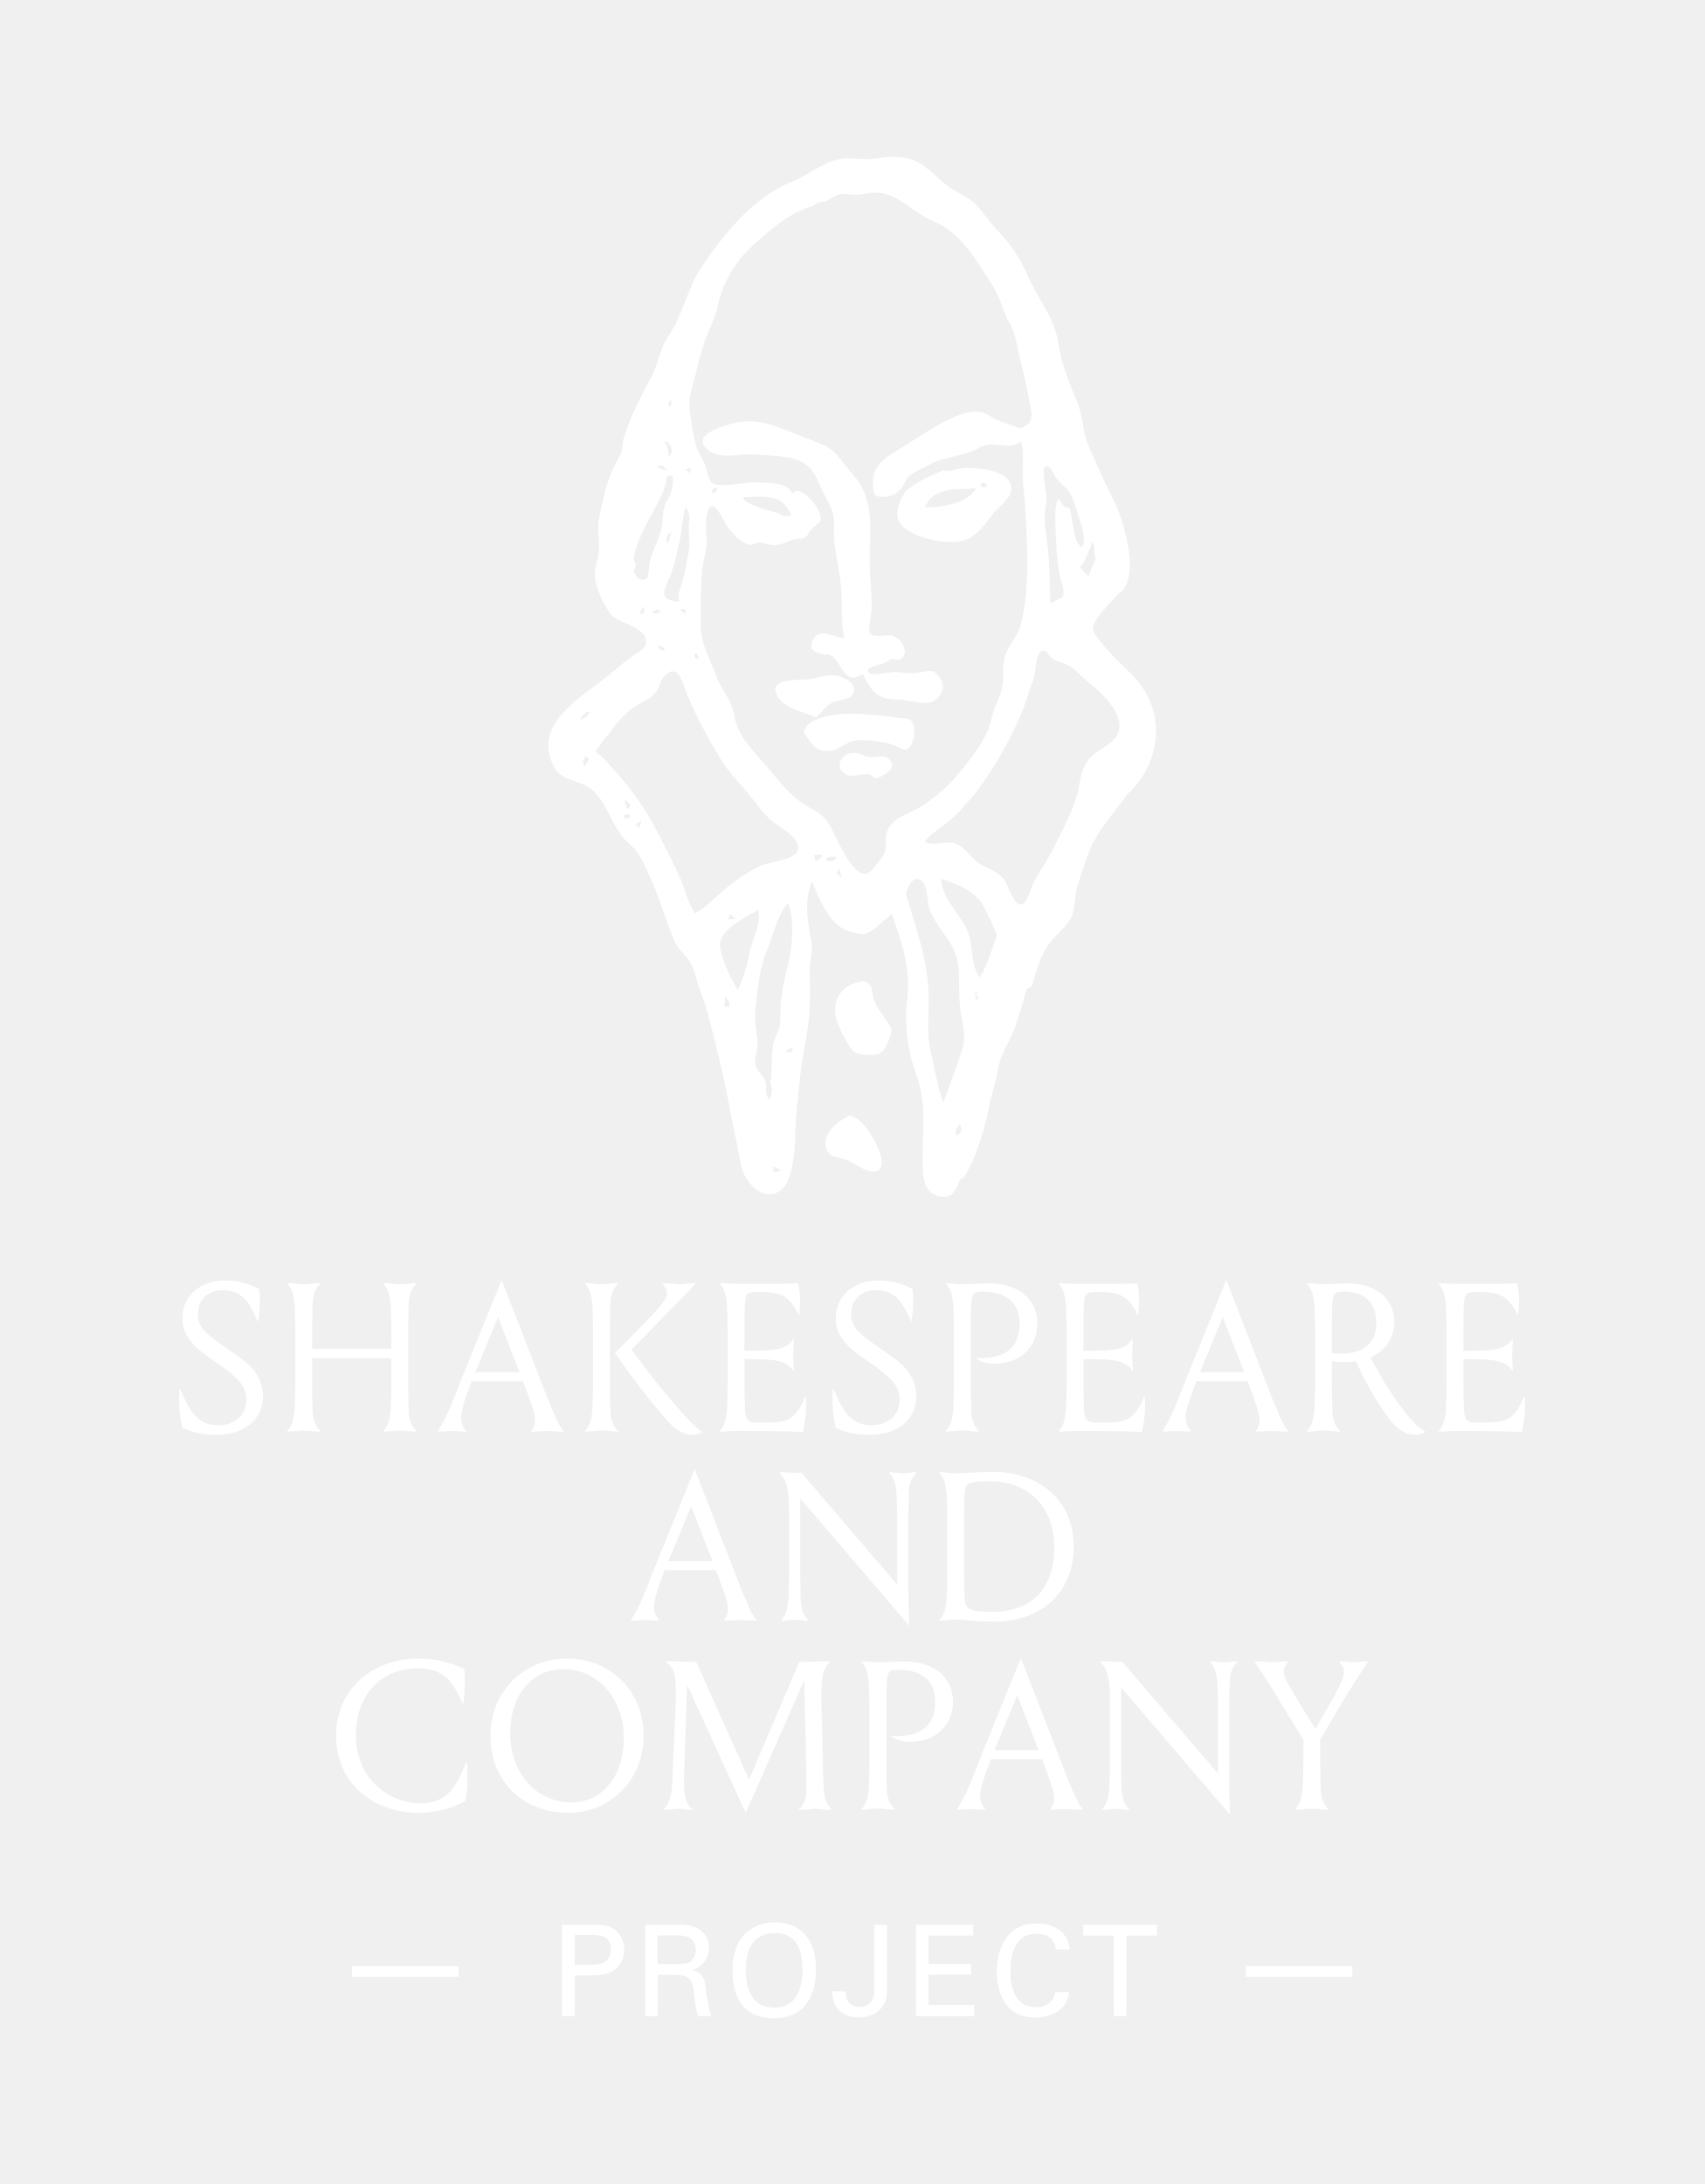
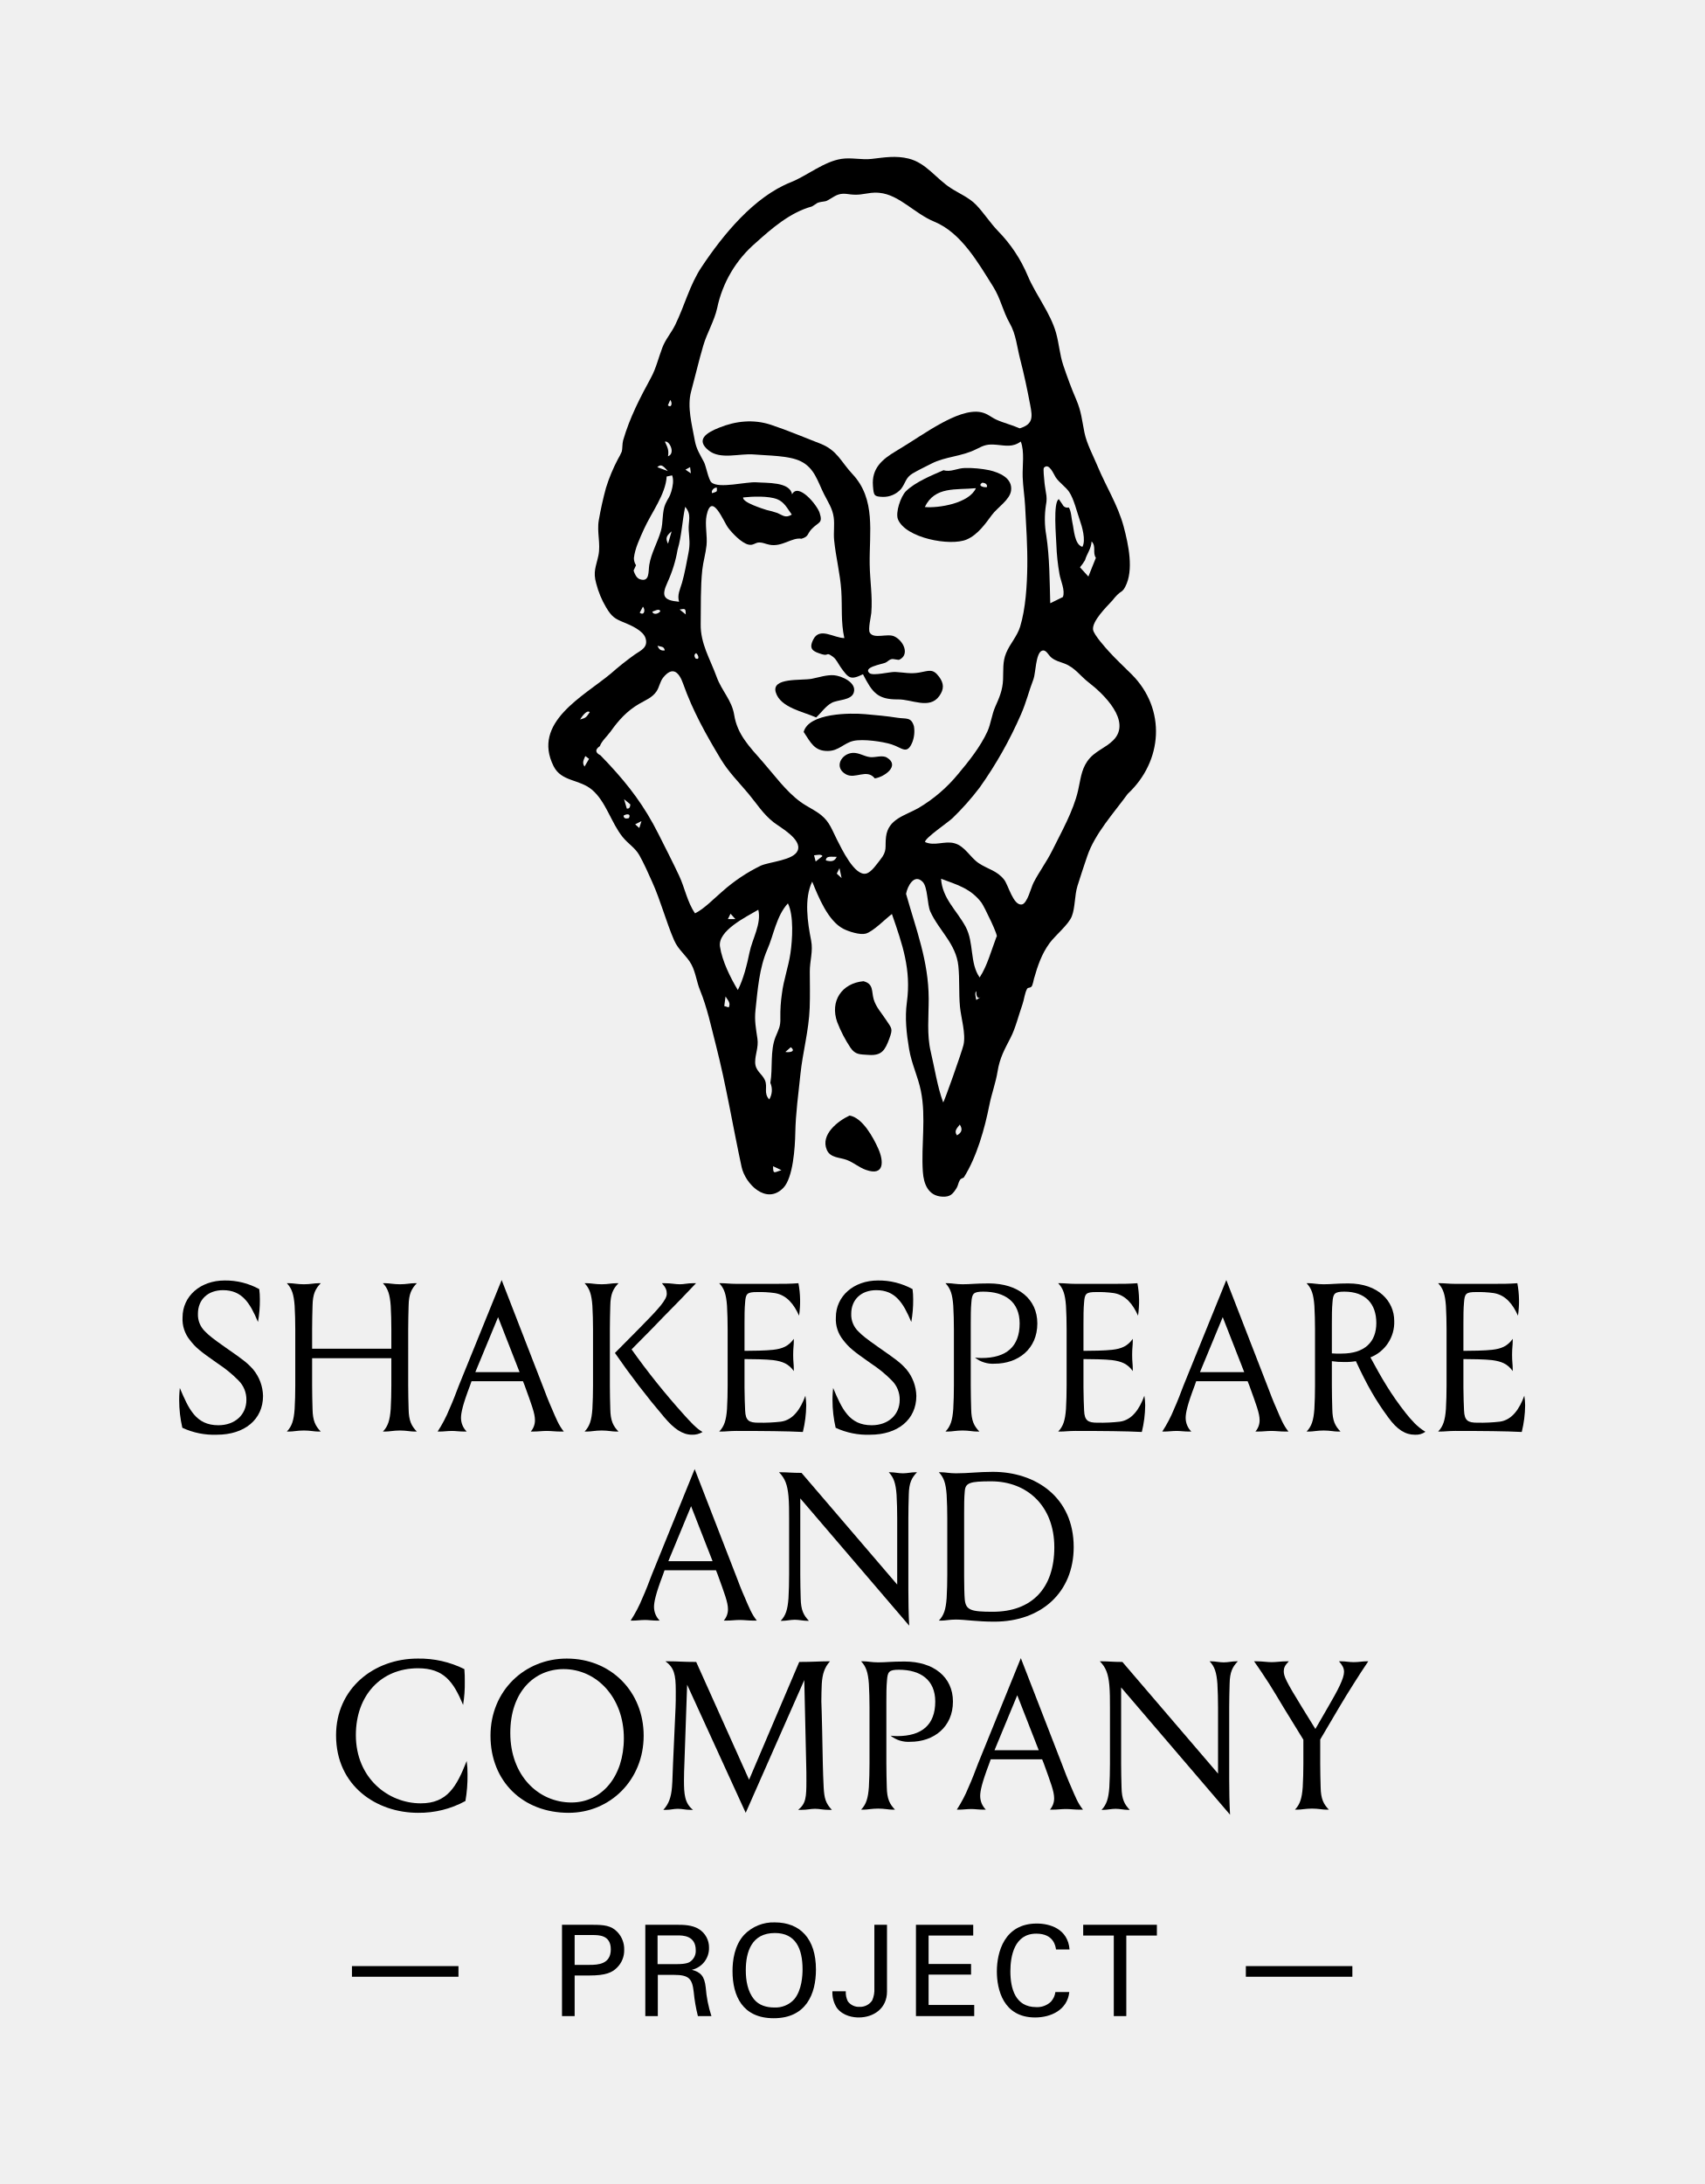
<svg xmlns="http://www.w3.org/2000/svg" id="Layer_1" data-name="Layer 1" viewBox="0 0 640 820">
-   <defs>
-     <style>
-         .sco-logo {
-             fill: white;
-         }
-     </style>
-   </defs>
-   <g class="sco-logo">
+   <g>
    <g>
      <path d="M92.523,525.623a10.028,10.028,0,0,0-3.006-7.358,47.141,47.141,0,0,0-7.753-6.329c-6.804-4.747-8.308-6.013-10.444-8.782a12.367,12.367,0,0,1-2.769-8.544c0-7.912,6.646-13.846,15.824-13.846a26.318,26.318,0,0,1,12.975,3.243,29.157,29.157,0,0,1,.237,3.877,45.857,45.857,0,0,1-.712,8.466c-3.007-7.2-6.013-11.946-13.134-11.946-5.617,0-9.415,3.48-9.415,8.86a8.718,8.718,0,0,0,2.769,6.726c1.503,1.503,2.532,2.373,7.595,5.934,6.25,4.352,8.149,5.696,10.364,8.228a16.127,16.127,0,0,1,3.718,9.969c0,8.861-6.962,14.558-17.327,14.558a28.132,28.132,0,0,1-12.975-2.61,46.46,46.46,0,0,1-1.187-10.443c0-2.137.158-3.323.237-4.51,3.323,7.832,6.013,14.004,14.479,14.004C88.33,535.117,92.523,531.082,92.523,525.623Z" />
      <path d="M153.284,520.164c0,2.769.079,6.25.158,8.86.079,4.51,1.108,6.409,3.086,8.466h-.95c-1.503,0-3.006-.396-5.38-.396s-3.956.396-5.459.396h-.949c1.898-1.978,2.611-4.193,2.927-8.466.158-2.61.237-6.092.237-8.86V509.958H117.207v10.206c0,2.769.079,6.25.158,8.86.079,4.51,1.108,6.409,3.085,8.466h-.949c-1.503,0-3.006-.396-5.38-.396s-3.956.396-5.459.396h-.95c1.899-1.978,2.611-4.193,2.927-8.466.158-2.61.238-6.092.238-8.86v-21.046c0-2.769-.08-6.25-.238-8.86-.316-4.272-1.028-6.488-2.927-8.466h.95c1.503,0,3.085.396,5.459.396s3.876-.396,5.38-.396h.949c-1.978,2.057-3.006,3.956-3.085,8.466-.079,2.61-.158,6.092-.158,8.86v7.279h29.748v-7.279c0-2.769-.079-6.25-.237-8.86-.316-4.272-1.029-6.488-2.927-8.466h.949c1.503,0,3.085.396,5.459.396s3.877-.396,5.38-.396h.95c-1.978,2.057-3.007,3.956-3.086,8.466-.079,2.61-.158,6.092-.158,8.86Z" />
      <path d="M188.382,480.605l15.349,39.559c.95,2.531,2.374,6.25,3.561,8.86,1.503,3.481,2.453,6.014,4.431,8.466h-1.187c-2.057,0-3.481-.237-5.222-.237-1.82,0-3.006.237-5.222.237h-.791a6.384,6.384,0,0,0,1.582-4.272c0-2.61-1.266-5.775-3.876-13.054l-.633-1.583h-19.304l-.554,1.583c-2.769,7.278-3.402,10.364-3.402,12.184a7.26,7.26,0,0,0,2.136,5.143h-.87c-1.899,0-3.244-.237-4.589-.237-1.741,0-3.165.237-4.589.237h-.87a49.898,49.898,0,0,0,4.431-8.466c1.187-2.61,2.611-6.329,3.56-8.86Zm-9.89,34.574h16.615l-8.07-20.649Z" />
      <path d="M229.018,520.164c0,2.769.079,6.25.158,8.86.079,4.51,1.108,6.409,3.085,8.466h-.949c-1.503,0-3.006-.396-5.38-.396s-3.956.396-5.459.396h-.95c1.899-1.978,2.611-4.193,2.927-8.466.159-2.61.238-6.092.238-8.86v-21.046c0-2.769-.079-6.25-.238-8.86-.316-4.272-1.028-6.488-2.927-8.466h.95c1.503,0,3.085.396,5.459.396s3.876-.396,5.38-.396h.949c-1.978,2.057-3.006,3.956-3.085,8.466-.079,2.61-.158,6.092-.158,8.86Zm8.149-13.529a271.054,271.054,0,0,0,19.305,24.131c2.769,3.085,5.063,5.617,7.358,6.883a7.154,7.154,0,0,1-4.035,1.028c-3.402,0-6.646-2.136-10.364-6.566A299.407,299.407,0,0,1,230.917,507.979l8.861-8.94c7.912-7.99,10.602-11.076,10.602-13.291,0-1.266-.316-2.295-1.819-3.956h1.107c2.453,0,3.877.396,5.617.396,1.662,0,2.849-.396,4.905-.396h1.187c-3.085,3.165-4.826,5.143-7.991,8.308-2.69,2.689-6.883,7.041-8.782,9.019Z" />
      <path d="M298.086,502.678v.949c0,1.583-.237,2.453-.237,5.063,0,2.611.237,3.561.237,5.143v.95c-1.898-2.69-4.193-3.64-7.753-4.114-2.532-.316-8.149-.396-10.76-.396v10.681c0,2.769.158,7.041.237,8.623.158,3.877,1.503,4.589,5.063,4.589a61.829,61.829,0,0,0,8.386-.396c4.589-.633,7.358-4.747,9.178-9.731a23.328,23.328,0,0,1,.316,3.64,44.138,44.138,0,0,1-1.266,9.969c-5.776-.316-14.874-.396-25.001-.396-2.374,0-3.956.237-5.459.237h-.95c1.899-1.978,2.611-4.193,2.927-8.466.159-2.61.238-6.092.238-8.86v-21.046c0-2.769-.079-6.25-.238-8.86-.316-4.272-1.028-6.488-2.927-8.466h.95c1.503,0,3.085.237,5.459.237h14.558c3.244,0,5.696,0,8.782-.237a36.839,36.839,0,0,1,.237,12.184c-1.899-4.192-4.51-7.674-9.019-8.465a40.224,40.224,0,0,0-6.804-.396c-3.719,0-4.193.633-4.431,3.797-.237,2.453-.237,5.301-.237,8.149v10.127c2.69,0,8.228-.079,10.76-.396C293.893,506.397,296.188,505.369,298.086,502.678Z" />
      <path d="M337.852,525.623a10.028,10.028,0,0,0-3.006-7.358,47.141,47.141,0,0,0-7.753-6.329c-6.804-4.747-8.308-6.013-10.444-8.782a12.367,12.367,0,0,1-2.769-8.544c0-7.912,6.646-13.846,15.824-13.846a26.318,26.318,0,0,1,12.975,3.243,29.157,29.157,0,0,1,.237,3.877,45.857,45.857,0,0,1-.712,8.466c-3.007-7.2-6.013-11.946-13.134-11.946-5.617,0-9.415,3.48-9.415,8.86a8.718,8.718,0,0,0,2.769,6.726c1.503,1.503,2.532,2.373,7.595,5.934,6.25,4.352,8.149,5.696,10.364,8.228a16.127,16.127,0,0,1,3.718,9.969c0,8.861-6.962,14.558-17.327,14.558a28.132,28.132,0,0,1-12.975-2.61,46.46,46.46,0,0,1-1.187-10.443c0-2.137.158-3.323.237-4.51,3.323,7.832,6.013,14.004,14.479,14.004C333.659,535.117,337.852,531.082,337.852,525.623Z" />
      <path d="M371.34,481.871c10.997,0,18.197,5.854,18.197,15.032,0,9.573-7.2,15.111-16.061,15.111a10.755,10.755,0,0,1-7.358-2.294,22.552,22.552,0,0,0,2.453.158c9.335,0,14.32-4.272,14.32-12.976,0-8.149-5.538-11.946-13.687-11.946-3.719,0-4.193.791-4.431,3.955-.237,2.453-.237,5.301-.237,8.149v23.103c0,2.769.079,6.25.158,8.86.079,4.51,1.108,6.409,3.085,8.466h-.949c-1.503,0-3.006-.396-5.38-.396s-3.956.396-5.459.396H355.042c1.899-1.978,2.611-4.193,2.927-8.466.158-2.61.238-6.092.238-8.86v-21.046c0-2.769-.08-6.25-.238-8.86-.316-4.272-1.028-6.488-2.927-8.466h.95c1.503,0,3.085.396,5.459.396C364.536,482.187,366.119,481.871,371.34,481.871Z" />
      <path d="M425.375,502.678v.949c0,1.583-.237,2.453-.237,5.063,0,2.611.237,3.561.237,5.143v.95c-1.898-2.69-4.193-3.64-7.753-4.114-2.532-.316-8.149-.396-10.76-.396v10.681c0,2.769.158,7.041.237,8.623.158,3.877,1.503,4.589,5.063,4.589a61.829,61.829,0,0,0,8.386-.396c4.589-.633,7.358-4.747,9.178-9.731a23.328,23.328,0,0,1,.316,3.64,44.138,44.138,0,0,1-1.266,9.969c-5.776-.316-14.874-.396-25.001-.396-2.374,0-3.956.237-5.459.237h-.95c1.899-1.978,2.611-4.193,2.927-8.466.159-2.61.238-6.092.238-8.86v-21.046c0-2.769-.079-6.25-.238-8.86-.316-4.272-1.028-6.488-2.927-8.466h.95c1.503,0,3.085.237,5.459.237H418.334c3.244,0,5.696,0,8.782-.237a36.839,36.839,0,0,1,.237,12.184c-1.899-4.192-4.51-7.674-9.019-8.465a40.224,40.224,0,0,0-6.804-.396c-3.719,0-4.193.633-4.431,3.797-.237,2.453-.237,5.301-.237,8.149v10.127c2.69,0,8.228-.079,10.76-.396C421.182,506.397,423.477,505.369,425.375,502.678Z" />
      <path d="M460.502,480.605l15.349,39.559c.95,2.531,2.374,6.25,3.561,8.86,1.503,3.481,2.453,6.014,4.431,8.466h-1.187c-2.057,0-3.481-.237-5.222-.237-1.82,0-3.006.237-5.222.237h-.791a6.384,6.384,0,0,0,1.582-4.272c0-2.61-1.266-5.775-3.876-13.054l-.633-1.583h-19.304l-.554,1.583c-2.769,7.278-3.402,10.364-3.402,12.184a7.26,7.26,0,0,0,2.136,5.143h-.87c-1.899,0-3.244-.237-4.589-.237-1.741,0-3.165.237-4.589.237h-.87a49.898,49.898,0,0,0,4.431-8.466c1.187-2.61,2.611-6.329,3.56-8.86Zm-9.89,34.574h16.615l-8.07-20.649Z" />
      <path d="M506.309,481.871c11.235,0,17.248,6.646,17.248,14.083a14.151,14.151,0,0,1-8.94,13.688c4.193,7.753,7.674,13.845,13.371,21.045,2.136,2.61,4.114,4.984,7.279,6.883a6.058,6.058,0,0,1-4.035,1.107c-3.402,0-6.566-1.819-9.969-6.566-4.667-6.329-7.912-12.025-12.104-21.045a23.314,23.314,0,0,1-4.352.316,28.244,28.244,0,0,1-4.668-.316v9.099c0,2.769.079,6.25.158,8.86.079,4.51,1.108,6.409,3.085,8.466h-.949c-1.503,0-3.006-.396-5.38-.396s-3.956.396-5.459.396H490.644c1.899-1.978,2.611-4.193,2.927-8.466.159-2.61.238-6.092.238-8.86v-21.046c0-2.769-.079-6.25-.238-8.86-.316-4.272-1.028-6.488-2.927-8.466h.95c1.503,0,3.085.396,5.459.396C500.138,482.187,501.721,481.871,506.309,481.871Zm-5.934,7.041c-.237,2.453-.237,5.301-.237,8.149v11.076a32.037,32.037,0,0,0,3.639.079c8.782,0,13.055-4.431,13.055-11.472,0-7.278-4.114-11.788-12.026-11.788C501.087,484.957,500.613,485.748,500.375,488.912Z" />
      <path d="M568.047,502.678v.949c0,1.583-.237,2.453-.237,5.063,0,2.611.237,3.561.237,5.143v.95c-1.898-2.69-4.193-3.64-7.753-4.114-2.532-.316-8.149-.396-10.76-.396v10.681c0,2.769.158,7.041.237,8.623.158,3.877,1.503,4.589,5.063,4.589a61.829,61.829,0,0,0,8.386-.396c4.589-.633,7.358-4.747,9.178-9.731a23.328,23.328,0,0,1,.316,3.64,44.138,44.138,0,0,1-1.266,9.969c-5.776-.316-14.874-.396-25.001-.396-2.374,0-3.956.237-5.459.237H540.04c1.899-1.978,2.611-4.193,2.927-8.466.158-2.61.238-6.092.238-8.86v-21.046c0-2.769-.08-6.25-.238-8.86-.316-4.272-1.028-6.488-2.927-8.466h.95c1.503,0,3.085.237,5.459.237h14.558c3.244,0,5.696,0,8.782-.237a36.839,36.839,0,0,1,.237,12.184c-1.899-4.192-4.51-7.674-9.019-8.465a40.225,40.225,0,0,0-6.804-.396c-3.719,0-4.193.633-4.431,3.797-.237,2.453-.237,5.301-.237,8.149v10.127c2.69,0,8.228-.079,10.76-.396C563.854,506.397,566.149,505.369,568.047,502.678Z" />
    </g>
    <g>
      <path d="M260.861,551.585l15.349,39.559c.95,2.531,2.374,6.25,3.561,8.86,1.503,3.481,2.453,6.014,4.431,8.466h-1.187c-2.057,0-3.481-.237-5.222-.237-1.82,0-3.006.237-5.222.237h-.791a6.384,6.384,0,0,0,1.582-4.272c0-2.61-1.266-5.775-3.876-13.054l-.633-1.583H249.548l-.554,1.583c-2.769,7.278-3.402,10.364-3.402,12.184a7.26,7.26,0,0,0,2.136,5.143h-.87c-1.899,0-3.244-.237-4.589-.237-1.741,0-3.165.237-4.589.237h-.87a49.898,49.898,0,0,0,4.431-8.466c1.187-2.61,2.611-6.329,3.56-8.86Zm-9.89,34.574h16.615l-8.07-20.649Z" />
      <path d="M296.326,570.098c0-2.769,0-5.775-.238-8.386-.396-4.193-1.266-6.646-3.56-8.94h.949c2.294,0,3.798.237,7.516.237l35.919,41.932V570.098c0-2.769-.079-6.25-.237-8.86-.317-4.272-1.029-6.488-2.928-8.466h.633c1.503,0,3.085.396,4.667.396,1.583,0,3.165-.396,4.668-.396h.633c-1.978,2.057-3.007,3.956-3.086,8.466-.079,2.61-.158,6.092-.158,8.86v26.742c0,3.797.079,9.415.316,13.528l-40.903-47.786v28.641c0,2.769.079,6.25.158,8.86.079,4.51,1.108,6.409,3.086,8.466h-.633c-1.503,0-3.085-.396-4.668-.396-1.582,0-3.165.396-4.667.396h-.633c1.899-1.978,2.611-4.193,2.927-8.466.159-2.61.238-6.092.238-8.86Z" />
      <path d="M355.72,570.098c0-2.769-.079-6.25-.238-8.86-.316-4.272-1.028-6.488-2.927-8.466h.95c1.503,0,3.085.396,5.459.396,4.826,0,8.465-.554,13.845-.554,16.061,0,30.381,9.494,30.381,28.245,0,16.931-12.104,28.007-29.827,28.007-6.646,0-10.997-.791-14.399-.791-2.374,0-3.956.396-5.459.396h-.95c1.899-1.978,2.611-4.193,2.927-8.466.159-2.61.238-6.092.238-8.86ZM395.911,580.938c0-15.507-10.206-24.764-23.735-24.764-7.991,0-9.652.554-9.89,3.718-.237,2.453-.237,5.301-.237,8.149v23.894c0,2.769.079,7.041.237,8.623.396,4.035,2.453,4.589,10.522,4.589C387.446,605.147,395.911,596.366,395.911,580.938Z" />
    </g>
    <g>
      <path d="M175.248,661.173a33.032,33.032,0,0,1,.316,4.984,54.314,54.314,0,0,1-.791,10.048,36.199,36.199,0,0,1-17.801,4.431c-15.349,0-30.776-9.89-30.776-29.114,0-17.406,14.003-28.799,30.697-28.799a37.934,37.934,0,0,1,17.485,3.956c.158,2.057.158,2.848.158,4.668a49.076,49.076,0,0,1-.633,8.781c-3.64-8.781-7.279-13.766-16.931-13.766-13.925,0-23.339,10.206-23.339,25.079,0,16.141,12.104,25.635,24.368,25.635C167.969,677.077,171.45,670.826,175.248,661.173Z" />
      <path d="M212.828,622.723c16.694,0,28.878,12.5,28.878,28.957,0,16.693-12.659,28.956-28.166,28.956-17.168,0-29.352-11.788-29.352-28.956C184.188,634.828,197.005,622.723,212.828,622.723Zm-21.203,27.928c0,16.061,10.602,26.108,22.944,26.108,11.472,0,19.7-9.81,19.7-24.13,0-15.27-10.206-25.95-22.627-25.95C200.644,626.679,191.625,635.223,191.625,650.651Z" />
      <path d="M280.025,680.636l-21.995-48.103-1.028,29.669c-.079,1.819-.158,4.113-.158,6.25,0,5.063.237,8.624,3.402,11.076h-.949c-1.899,0-3.085-.396-4.747-.396s-2.69.396-4.51.396h-.949c2.057-2.215,2.927-4.747,3.244-8.466.237-2.61.237-6.092.396-8.86l.95-21.125c.079-1.819.079-3.006.079-6.25,0-6.171-.633-8.703-3.877-11.076h1.345c3.639,0,4.984.237,10.206.237l19.858,44.227,18.83-44.227c5.143,0,7.674-.237,10.602-.237h.95c-2.136,2.373-2.848,4.905-3.086,8.466-.079,1.898-.158,4.352-.158,6.566,0,.87.158,1.582.554,23.419.079,2.769.158,6.25.316,8.86.237,4.272.791,6.014,3.085,8.466h-1.028c-2.374,0-3.561-.396-5.301-.396-1.74,0-2.848.396-5.222.396h-1.107c2.927-2.373,3.085-4.747,3.085-10.918,0-1.979,0-4.431-.079-6.408l-.712-31.41Z" />
      <path d="M339.65,623.831c10.997,0,18.197,5.854,18.197,15.032,0,9.573-7.2,15.111-16.061,15.111a10.755,10.755,0,0,1-7.358-2.294,22.552,22.552,0,0,0,2.453.158c9.335,0,14.32-4.272,14.32-12.976,0-8.149-5.538-11.946-13.687-11.946-3.719,0-4.193.791-4.431,3.955-.237,2.453-.237,5.301-.237,8.149v23.103c0,2.769.079,6.25.158,8.86.079,4.51,1.108,6.409,3.085,8.466h-.949c-1.503,0-3.006-.396-5.38-.396s-3.956.396-5.459.396h-.95c1.899-1.978,2.611-4.193,2.927-8.466.158-2.61.238-6.092.238-8.86v-21.046c0-2.769-.08-6.25-.238-8.86-.316-4.272-1.028-6.488-2.927-8.466h.95c1.503,0,3.085.396,5.459.396C332.845,624.147,334.428,623.831,339.65,623.831Z" />
      <path d="M383.343,622.565l15.349,39.559c.95,2.531,2.374,6.25,3.561,8.86,1.503,3.481,2.453,6.014,4.431,8.466h-1.187c-2.057,0-3.481-.237-5.222-.237-1.82,0-3.006.237-5.222.237h-.791a6.384,6.384,0,0,0,1.582-4.272c0-2.61-1.266-5.775-3.876-13.054l-.633-1.583h-19.304l-.554,1.583c-2.769,7.278-3.402,10.364-3.402,12.184a7.26,7.26,0,0,0,2.136,5.143h-.87c-1.899,0-3.244-.237-4.589-.237-1.741,0-3.165.237-4.589.237h-.87a49.898,49.898,0,0,0,4.431-8.466c1.187-2.61,2.611-6.329,3.56-8.86Zm-9.89,34.574h16.615l-8.07-20.649Z" />
      <path d="M416.808,641.078c0-2.769,0-5.775-.237-8.386-.396-4.193-1.266-6.646-3.561-8.94h.949c2.294,0,3.798.237,7.516.237l35.919,41.932V641.078c0-2.769-.079-6.25-.237-8.86-.317-4.272-1.029-6.488-2.928-8.466h.633c1.503,0,3.085.396,4.667.396,1.583,0,3.165-.396,4.668-.396h.633c-1.978,2.057-3.007,3.956-3.086,8.466-.079,2.61-.158,6.092-.158,8.86v26.742c0,3.797.079,9.415.316,13.528L421.001,633.562v28.641c0,2.769.079,6.25.158,8.86.079,4.51,1.108,6.409,3.086,8.466h-.633c-1.503,0-3.085-.396-4.668-.396-1.582,0-3.165.396-4.667.396h-.633c1.899-1.978,2.611-4.193,2.928-8.466.158-2.61.237-6.092.237-8.86Z" />
      <path d="M495.765,662.124c0,2.769.08,6.25.159,8.86.079,4.51,1.107,6.409,3.085,8.466h-.95c-1.503,0-3.006-.396-5.38-.396s-3.956.396-5.459.396h-.949c1.898-1.978,2.611-4.193,2.927-8.466.158-2.61.237-6.092.237-8.86v-8.94l-7.437-12.105c-1.424-2.373-3.718-6.25-5.38-8.86-2.136-3.244-3.323-5.143-5.696-8.466h1.107c1.978,0,3.877.316,5.459.316,1.741,0,3.719-.316,5.617-.316h.871c-1.503,1.503-1.899,2.532-1.899,3.719,0,1.898.791,3.718,6.883,13.607L493.946,649.148l4.668-8.07c3.876-6.646,6.092-10.918,6.092-13.37,0-1.345-.554-2.453-1.899-3.956h.95c1.582,0,2.848.316,4.588.316,1.741,0,3.481-.316,4.589-.316h.871c-2.215,3.244-3.323,5.063-5.459,8.387-1.661,2.61-4.114,6.566-5.538,9.019l-7.042,11.947Z" />
    </g>
    <g>
      <g>
        <path d="M211.041,722.679h11.488c4.177,0,7.026.237,9.352,2.753a9.288,9.288,0,0,1,2.516,6.646,9.058,9.058,0,0,1-2.706,6.693c-1.804,1.804-4.177,2.942-10.348,2.942h-5.554v15.238h-4.747Zm4.747,15.048h5.649c3.133,0,7.928-.237,7.928-5.839,0-5.364-4.462-5.364-6.931-5.364h-6.646Z" />
        <path d="M242.323,722.679h12.247c1.756,0,5.364,0,7.88,1.614a8.045,8.045,0,0,1,3.797,6.978,8.3,8.3,0,0,1-6.456,8.308c3.275.854,4.747,2.326,5.222,6.599a45.685,45.685,0,0,0,2.136,10.775h-5.079a59.095,59.095,0,0,1-1.566-9.066c-.57-4.984-1.757-6.409-7.5-6.409H247.022v15.476h-4.699Zm4.604,14.764h7.5c.522,0,3.228,0,4.509-.76a4.871,4.871,0,0,0,2.326-4.462c0-5.555-4.937-5.555-6.835-5.555h-7.5Z" />
        <path d="M279.491,726.382a15.282,15.282,0,0,1,11.44-4.605c9.494,0,15.475,6.076,15.475,17.707,0,9.114-3.655,18.275-15.855,18.275-11.678,0-15.475-8.307-15.475-17.706C275.077,736.161,275.741,730.417,279.491,726.382Zm3.608,24.209c1.946,2.421,4.889,3.134,7.595,3.134a9.46,9.46,0,0,0,7.595-3.134c2.801-3.418,3.085-8.829,3.085-11.155,0-7.785-2.563-13.671-10.396-13.671-8.687,0-10.918,6.978-10.918,14.003C280.061,743.519,280.726,747.649,283.099,750.591Z" />
        <path d="M317.609,747.649a7.407,7.407,0,0,0,.759,3.75,5.08,5.08,0,0,0,4.415,2.089,5.412,5.412,0,0,0,4.747-2.422,9.957,9.957,0,0,0,.807-4.604V722.679h4.747v25.064c0,6.313-4.984,9.731-10.633,9.731-1.804,0-5.792-.428-8.165-3.561a10.517,10.517,0,0,1-1.708-6.266Z" />
        <path d="M343.955,722.679H365.459v4.035H348.702v10.681h15.95v3.987H348.702v11.393h17.136v4.178h-21.883Z" />
        <path d="M396.551,731.936c-.189-1.187-.807-5.934-7.405-5.934-8.26,0-9.731,8.449-9.731,14.146,0,6.456,1.852,13.435,9.684,13.435a7.431,7.431,0,0,0,5.554-2.041,6.746,6.746,0,0,0,1.661-3.608h5.222c-.712,6.741-6.931,9.542-12.817,9.542-12.057,0-14.383-10.634-14.383-17.279,0-7.216,2.801-17.991,15-17.991,4.842,0,11.678,1.946,12.295,9.731Z" />
        <path d="M418.245,756.953V726.714H406.757v-4.035h27.675v4.035H422.944v30.238Z" />
      </g>
      <rect x="467.837" y="738.187" width="40" height="4" />
      <rect x="132.163" y="738.187" width="40" height="4" />
    </g>
    <g id="JOj56f.tif">
      <g>
        <path d="M423.477,298.063c-5.292,7.253-12.342,14.983-15.167,23.298-1.27,3.739-2.51,7.419-3.698,11.254-1.13,3.648-.842,8.178-2.132,11.423-1.267,3.19-6.21,7.136-8.375,10.106-2.969,4.074-4.402,8.377-5.84,13.355a16.453,16.453,0,0,1-.674,2.543c-.566,1.145-1.506.516-1.898,1.216-.91,1.624-1.104,4.046-1.737,5.826-1.467,4.121-2.57,8.878-4.526,12.663-2.211,4.28-4.017,7.464-4.829,12.544-.681,4.255-2.212,8.27-3.056,12.513-1.773,8.918-4.715,19.513-9.6,27.259-.18.285-.975.223-1.487.997-.592.895-.682,2.117-1.256,3.024-1.426,2.253-2.384,3.365-5.363,3.211-5.262-.272-6.994-4.747-7.301-9.398-.664-10.053,1.268-20.283-.721-30.254-1.065-5.338-3.512-10.228-4.44-15.772-.977-5.84-1.629-11.712-.826-17.612,1.665-12.224-1.653-21.626-5.625-33.086-2.389,1.773-7.039,6.606-9.84,7.363-2.155.582-6.383-.781-8.348-1.784-5.868-2.992-9.423-12.096-11.751-17.737-3.111,6.381-1.71,15.405-.4,22.059.811,4.123-.511,7.618-.492,11.78.021,4.607.12,8.983-.047,13.602-.306,8.443-2.615,16.589-3.475,24.842-.772,7.408-1.794,14.825-1.926,22.069-.098,5.392-.818,16.872-4.51,20.646-6.399,6.541-14.293-1.578-15.649-7.854-3.338-15.449-5.815-30.84-9.727-46.035-1.818-7.064-3.156-13.622-5.908-20.405-1.227-3.024-1.656-6.655-3.17-9.524-1.814-3.437-4.913-5.389-6.546-9.174-3.08-7.136-5.013-14.755-8.215-21.857-1.494-3.314-3.038-6.873-4.824-10.043-1.628-2.888-4.14-4.202-6.301-6.881-4.289-5.317-6.279-13.355-11.497-17.726-4.838-4.053-11.473-2.972-14.415-8.837-8.234-16.417,11.167-26.178,21.495-34.771a110.691,110.691,0,0,1,9.031-7.187c2.361-1.586,5.088-2.683,3.979-6.169-.881-2.768-5.447-4.785-7.966-5.803-3.603-1.456-4.678-2.146-6.827-5.713a34.162,34.162,0,0,1-3.708-8.954c-1.255-4.455-.086-6.24.809-10.469.944-4.458-.623-8.808.16-13.312.696-4,1.625-8.195,2.693-12.112a64.105,64.105,0,0,1,4.422-10.682,25.546,25.546,0,0,0,1.517-2.97c.277-.894.158-3.007.511-4.218,2.495-8.584,6.299-15.867,10.496-23.595,1.868-3.439,2.785-7.434,4.215-11.185,1.226-3.215,3.306-5.439,4.822-8.515,3.518-7.138,5.426-15.002,9.876-21.693,8.209-12.343,19.779-26.43,33.529-31.898,6.084-2.419,12.443-7.781,19.058-8.783,3.789-.574,7.561.458,11.341.014,4.819-.567,9.091-1.31,13.9-.108,6.552,1.637,10.209,7.434,15.762,11.039,3.197,2.076,6.954,3.595,9.602,6.369,2.925,3.065,5.224,6.73,8.204,9.818A53.433,53.433,0,0,1,385.963,103.615c3.091,7.274,8.476,13.844,10.601,21.378,1.159,4.112,1.345,8.068,2.705,12.124,1.482,4.417,3.071,8.732,4.915,13.012,1.882,4.369,2.107,7.7,3.037,12.253.876,4.29,3.24,8.573,4.913,12.604,3.209,7.732,7.643,14.607,9.81,22.682,1.82,6.78,3.888,16.48.588,22.662a4.729,4.729,0,0,1-1.113,1.548,12.646,12.646,0,0,0-1.813,1.415,19.883,19.883,0,0,0-1.877,2.152c-2.263,2.455-7.71,7.778-7.264,10.987.261,1.88,4.706,6.799,5.966,8.195,2.654,2.941,5.769,5.79,8.571,8.606C438.004,266.3,436.685,285.738,423.477,298.063ZM382.921,160.827c4.956-1.535,4.867-3.981,3.946-8.766-1.101-5.718-2.282-11.475-3.757-17.102-1.211-4.621-1.542-9.401-3.952-13.611-2.589-4.524-3.394-9.248-6.185-13.685-5.654-8.987-12.008-20.266-22.108-24.425-7.532-3.102-13.121-10.095-20.625-10.837-2.576-.255-3.746.156-6.239.472a15.075,15.075,0,0,1-3.607.2c-1.236-.043-2.487-.357-3.726-.333-2.677.052-4.146,1.683-6.302,2.692-.69.323-3.172.28-3.963,1.143q-.753.502-1.541.949c-8.183,2.256-14.985,8.178-21.147,13.72a44.093,44.093,0,0,0-14.4,24.409c-1.087,4.883-3.823,9.317-5.238,14.144-1.667,5.689-3.002,11.458-4.551,17.177-1.574,5.81.331,12.503,1.397,18.498.553,3.112,1.986,5.266,3.431,8.015.788,1.5,1.666,6.586,2.783,7.608,2.757,2.522,13.139-.306,16.935-.003,3.809.304,12.572-.265,13.359,4.508,2.347-4.526,9.397,3.979,10.343,6.93,1.323,4.127-.395,3.322-3.049,6.168-1.651,1.771-.964,2.723-3.752,3.578-3.521-.635-7.293,3.208-12.033,2.242-1.706-.347-2.45-.843-3.805-.846-1.582-.004-2.226,1.249-4.116.793-2.561-.618-5.925-4.131-7.548-6.252-1.765-2.308-6.208-13.885-8.132-4.705-.707,3.373.341,7.707-.026,11.251-.323,3.129-1.264,6.126-1.594,9.198-.702,6.542-.491,13.813-.597,20.419-.117,7.277,3.576,13.11,5.947,19.669,1.951,5.397,5.756,8.837,6.637,14.389,1.152,7.257,5.628,11.826,10.562,17.431,4.516,5.13,8.802,11.179,14.363,15.236,2.479,1.808,5.388,3.026,7.767,4.969,3.209,2.621,4.015,5.517,5.9,9.181,1.693,3.292,6.642,13.881,11.005,12.724,1.979-.525,3.979-3.604,5.22-5.147,2.835-3.524,1.696-4.616,2.202-8.691.826-6.651,7.038-7.867,12.123-10.724A56.212,56.212,0,0,0,359.876,290.515c4.004-4.764,8.345-10.238,10.926-15.905,1.287-2.827,1.605-6.235,2.904-9.179,1.566-3.548,2.788-6.293,2.959-10.237.156-3.598-.234-6.697,1.17-10.054,1.462-3.496,4.108-6.172,5.246-9.872,2.079-6.757,2.585-15.56,2.684-22.61.105-7.486-.423-15.265-.819-22.717-.19-3.577-.785-7.202-.914-10.851-.142-4.053.772-9.59-.718-13.312-3.043,2.237-5.734,1.508-9.086,1.216-3.372-.294-4.554.069-7.552,1.616-5.401,2.787-11.697,2.801-16.77,5.395-2.267,1.159-5.059,2.477-7.234,3.777-2.655,1.587-2.592,3.615-4.354,5.849a8.844,8.844,0,0,1-6.763,2.93c-3.367-.116-3.452-.482-3.75-4.12-.534-6.511,3.333-9.925,8.682-13.083,5.803-3.426,11.395-7.437,17.31-10.609,4.01-2.151,10.087-5,14.749-3.945,2.383.54,3.553,1.826,5.622,2.771C376.856,158.803,380.112,159.571,382.921,160.827ZM261.002,342.923c3.469-1.698,7.278-5.721,10.351-8.316a63.229,63.229,0,0,1,14.314-9.574c3.398-1.523,12.451-1.997,13.892-5.733,1.643-4.256-6.667-8.682-9.082-10.59-4.042-3.194-6.258-6.934-9.501-10.802-3.562-4.248-7.42-8.084-10.307-12.884-5.571-9.263-10.532-18.113-14.139-28.31-1.57-4.437-3.987-6.697-7.511-2.287-1.226,1.535-1.415,3.569-2.479,5.14-1.613,2.38-4.077,3.271-6.47,4.662-4.618,2.685-7.714,6.11-10.8,10.45-1.124,1.581-3.366,3.593-4.01,5.462q-2.789,1.92.24,3.467,1.528,1.593,3.046,3.197c7.73,8.296,13.504,15.987,18.618,26.132,2.639,5.234,5.313,10.465,7.817,15.764C257.194,333.385,258.027,338.62,261.002,342.923Zm86.365-26.775c3.589,1.646,7.332-.53,10.999.449,4.037,1.077,5.88,5.326,9.231,7.534,3.425,2.257,6.777,2.73,9.457,6.131,1.611,2.044,3.418,9.775,6.637,9.333,2.079-.285,3.479-6.357,4.415-8.178,2.123-4.126,4.957-7.896,7.008-12.041,3.522-7.116,7.885-14.741,9.701-22.481.927-3.952,1.119-7.654,3.494-11.073,2.646-3.807,6.654-4.816,9.708-7.854,7.205-7.169-3.841-17.625-9.116-21.667-3.336-2.556-5.122-5.573-9.142-7.156-1.826-.719-3.252-.921-4.871-2.183-1.299-1.011-2.035-3.263-3.66-2.623-2.302.906-2.333,8.57-3.141,10.654-1.702,4.386-2.749,8.84-4.675,13.19a151.947,151.947,0,0,1-15.483,27.438,100.293,100.293,0,0,1-10.125,11.446C356.235,308.649,347.177,314.708,347.367,316.148Zm-7.128,19.449c3.771,13.392,8.467,25.247,8.503,39.382.017,6.502-.754,13.516.769,19.899,1.474,6.179,2.463,13.069,4.665,19.019.345-.031,7.113-19.262,7.635-21.571.948-4.196-.928-10.14-1.327-14.367-.481-5.105-.08-10.165-.606-15.274-.862-8.366-7.234-13.213-10.527-20.429-1.208-2.646-.91-9.158-2.896-11.174C343.321,327.9,340.777,332.685,340.239,335.598Zm-50.962,70.972c.973-5.613-.175-11.935,1.968-17.279,1.182-2.947,1.9-3.85,1.788-7.172a55.336,55.336,0,0,1,.586-9.005c.644-5.291,2.446-10.019,3.199-15.179.739-5.063,1.332-14.201-.946-18.761-4.335,4.733-5.338,11.894-7.726,17.325-3.028,6.886-3.655,15.308-4.447,22.7-.433,4.04.161,6.867.731,10.817.461,3.199-.852,5.78-.852,8.74 0,3.394,2.613,4.324,3.685,6.855,1.086,2.565-.64,4.745,1.602,7.184A6.794,6.794,0,0,0,289.277,406.569Zm84.929-54.859c1.061.254-4.711-11.554-5.622-12.766-4.018-5.345-9.117-6.74-15.203-9.012.484,7.432,5.849,11.779,9.23,18.028,3.192,5.9,1.478,13.643,5.261,19.034C370.766,362.607,372.299,356.655,374.206,351.711Zm24.923-127.551c.958-2.429-.85-6.115-1.263-8.537a79.577,79.577,0,0,1-1.185-11.148c-.062-2.576-1.316-15.946.926-17.064l1.362,1.971a1.996,1.996,0,0,0,2.375,1.148c.942,1.318,1.009,4.226,1.376,5.765.598,2.51.725,8.094,3.725,9.03,1.427-2.44-.128-7.685-1-10.153-1.06-3-2.183-7.848-3.951-10.458-1.347-1.988-3.61-3.381-5.059-5.488-.684-.994-2.465-5.677-4.416-3.621-.364.383.095,4.167.131,4.729.103,1.632.389,2.994.614,4.609a11.046,11.046,0,0,1,.007,4.664,35.073,35.073,0,0,0,.129,11.468c1.263,8.271,1.242,16.984,1.484,25.422ZM277.067,371.712c2.061-3.921,3.508-9.741,4.388-14.106,1.008-5.003,4.556-10.817,3.301-16.039-4.624,2.739-15.307,7.864-14.39,13.862C271.205,360.908,274.275,367.069,277.067,371.712ZM250.338,178.914c-.328,6.613-5.792,13.675-8.513,19.731-1.487,3.309-3.426,7.346-3.786,10.888a4.9,4.9,0,0,0,.795,2.695l-.913,1.995c.351,1.126,1.065,2.816,2.342,3.246,3.795,1.276,3.146-2.929,3.547-5.359.753-4.559,3.098-8.38,4.367-12.762.915-3.161.38-7.24,1.727-10.203,1.07-2.354,1.497-2.253,2.198-4.654.529-1.81.987-4.226.291-6.016Zm4.108,27.479a49.247,49.247,0,0,1-3.764,12.183c-2.332,5.108-1.719,6.838,4.329,7.356-.795-2.511.38-4.663,1.095-7.128,1.058-3.652,1.67-7.378,2.409-11.118.683-3.458.332-5.24.111-8.573-.237-3.58,1.234-5.802-1.327-8.833C256.157,195.613,256.001,201.143,254.446,206.392Zm42.884-13.186c-1.67-2.302-2.821-4.731-5.472-5.77-3.329-1.305-9.306-1.049-12.801-.669-.386,1.868,7.536,4.299,8.76,4.689a38.697,38.697,0,0,1,4.081,1.143C293.917,193.436,294.938,194.683,297.331,193.207Zm114.191,16.229c-1.337-1.87.231-4.361-1.611-6.143-.155,2.811-1.753,4.537-2.465,7.03a21.333,21.333,0,0,1-1.892,2.675l3.152,3.466ZM250.847,171.322c2.987-1.112.416-6.11-1.166-5.483C250.691,168.023,251.231,168.988,250.847,171.322ZM360.415,422.225c-.992,1.348-2.27,2.358-1.066,4.042C361.173,425.255,361.565,424.003,360.415,422.225Zm-50.28-99.165c1.825.458,3.212.527,4.074-1.356C312.501,321.79,310.136,321.117,310.136,323.06Zm-38.161,54.671,1.672.503c.882-1.718-.424-2.755-1.195-4.107Zm-50.77-92.813-1.413-1.051c-.656,1.547-1.257,2.487-.295,3.952Zm85.097,38.541,2.553-2.023c-.428-.884-2.319-.356-3.167-.302Zm-55.519-146.59c-2.032-2.384-2.702-2.574-3.958-1.465C248.163,175.899,249.473,176.384,250.782,176.869ZM221.469,267.393c-1.073-1.105-3.113,1.865-3.643,2.75C220.218,269.496,220.147,269.231,221.469,267.393ZM293.46,439.363l-3.159-1.497C290.301,441.165,290.814,440.075,293.46,439.363Zm74.891-65.073q-1.756,1.262-1.74-2.126c-.75.477-.108,2.551-.016,3.287Zm-116.134-174.786c-2.092,1.74-2.355,2.67-1.366,4.633ZM236.707,302.025l-2.369-1.976,1.035,3.524Q236.615,303.788,236.707,302.025Zm11.265-72.597c-.523-1.059-2.033-.073-3.025.236C245.403,231.092,247.506,230.368,247.972,229.429Zm7.236-.587,2.308,1.86C257.452,228.463,257.452,228.463,255.207,228.842Zm-14.985,1.21c1.783,1.261,2.215-1.133,1.205-2.278Zm28.969-46.962c-1.006-.136-2.292,1.101-1.783,2.09C269.524,184.439,269.191,184.75,269.191,183.089Zm45.036,144.911,1.807,1.683-.798-3.725Zm-39.902,15.06-.995,2.026h2.823Zm20.608,51.892c1.017.266,4.286.053,2.024-1.773ZM236.185,307.146c.87-1.827-1.07-1.563-2.026-.904Q234.242,307.724,236.185,307.146Zm10.715-64.674c.667,1.639,1.523,1.876,2.732,1.729C249.377,242.629,248.233,242.856,246.9,242.472Zm-6.836,68.402.82-2.584-2.36,1.209Zm21.062-63.696c1.731.838,1.207-1.238.29-1.941Q260.332,245.785,261.126,247.178Zm-1.986-71.796-1.738.955,2.035,1.379Zm-8.345-23.193c1.474,1.164,1.772-1.039.892-2.022Z" />
        <path d="M324.249,368.404c3.877,1.005,2.98,3.785,3.822,6.749.843,2.97,3.122,5.378,4.794,7.962,2.01,3.104,2.494,3.031,1.081,6.875-1.614,4.393-2.888,6.412-7.723,6.088-3.343-.223-5.017-.025-6.861-2.711a49.858,49.858,0,0,1-4.986-9.636C311.589,375.881,316.117,369.146,324.249,368.404Z" />
        <path d="M319.028,418.842c4.877.794,8.922,8.271,10.789,12.455,2.026,4.542,2.432,10.45-4.658,7.942-2.577-.911-4.585-2.745-7.176-3.73-2.634-1.002-6.183-.716-7.5-3.781C307.992,425.937,314.767,420.811,319.028,418.842Z" />
        <path d="M324.062,253.152c-4.659,2.261-5.372,1.554-8.311-2.544-.885-1.233-1.639-3.006-2.883-3.948-2.84-2.151-1.518-.174-4.259-1.036-3.126-.982-5.107-1.769-3.215-5.513,2.412-4.773,7.601-.613,11.671-.531-1.356-6.116-.746-11.545-1.141-17.72-.416-6.504-2.064-12.664-2.696-19.087-.28-2.845.23-5.753-.162-8.561-.471-3.373-2.147-5.73-3.643-8.708-2.382-4.742-3.519-9.707-8.68-12.291-4.459-2.232-12.54-2.132-17.631-2.583-5.345-.474-12.549,2.078-17.001-1.512-5.008-4.038-.796-6.641,3.867-8.521,6.321-2.549,12.945-3.273,19.518-1.104,6.137,2.024,12.431,4.714,18.471,7.044,6.445,2.486,7.766,6.779,12.16,11.472,8.863,9.466,6.278,21.889,6.454,33.832.091,6.157,1.115,12.077.608,18.273-.114,1.397-1.276,6.157-.577,7.394,1.447,2.562,6.633.215,9.167,1.404,3.615,1.696,5.844,6.849,1.991,8.757-.497.246-2.219-.368-2.939-.194-1.221.295-1.432.987-2.431,1.375-1.534.596-8.357,1.7-5.929,3.856,1.345,1.194,7.728-.526,9.713-.417,3.333.183,5.689.804,8.988.232,3.671-.637,5.082-1.634,7.468,1.567,1.887,2.532,1.898,4.695.07,7.253-3.644,5.1-10.316,1.197-15.441,1.258C329.473,262.689,327.53,259.921,324.062,253.152Z" />
        <path d="M354.325,176.542c2.659.844,5.159-.805,8.084-.831a41.956,41.956,0,0,1,9.108.835c3.684.864,8.787,2.889,8.156,7.659-.459,3.472-5.099,6.307-7.181,9.112-2.417,3.257-5.293,7.437-9.463,9.236-6.145,2.651-23.005-.538-25.832-7.585-1.003-2.5,1.015-8.588,3.025-10.561C343.712,180.979,349.903,178.462,354.325,176.542Zm12.147,6.751c-7.437.727-15.416-.809-19.187,7.074C352.478,190.852,363.969,188.968,366.472,183.292Zm2.416-2.064c-2.032,1.203.667,1.898,1.729,1.636Q370.854,181.424,368.888,181.228Z" />
        <path d="M301.79,274.821c1.896-7.193,17.66-7.175,23.111-6.684,4.018.362,8.021.701,12.035,1.342,3.347.535,5.179-.392,6.255,3.154a11.52,11.52,0,0,1-.562,5.968c-2.039,4.974-3.813,2.167-7.829.88-3.338-1.071-10.751-2.108-14.318-1.304-3.629.818-5.445,3.751-9.65,3.788C305.779,282.01,304.424,278.753,301.79,274.821Z" />
        <path d="M306.472,269.376c-4.65-2.13-13.403-3.644-15.149-9.412-1.723-5.693,9.593-4.363,13.459-5.105,2.686-.516,5.62-1.543,8.385-1.337,2.702.202,8.718,2.685,7.416,6.57-.971,2.897-6.003,2.593-8.213,3.772C309.992,265.132,308.428,267.581,306.472,269.376Z" />
        <path d="M328.505,292.252c-3.066-3.789-7.297.437-10.847-1.538-4.651-2.587-1.726-7.798,2.586-8.041,2.263-.128,4.287,1.357,6.542,1.597,1.914.204,4.544-.867,6.267.175C338.174,287.54,331.947,291.778,328.505,292.252Z" />
      </g>
    </g>
  </g>
</svg>
